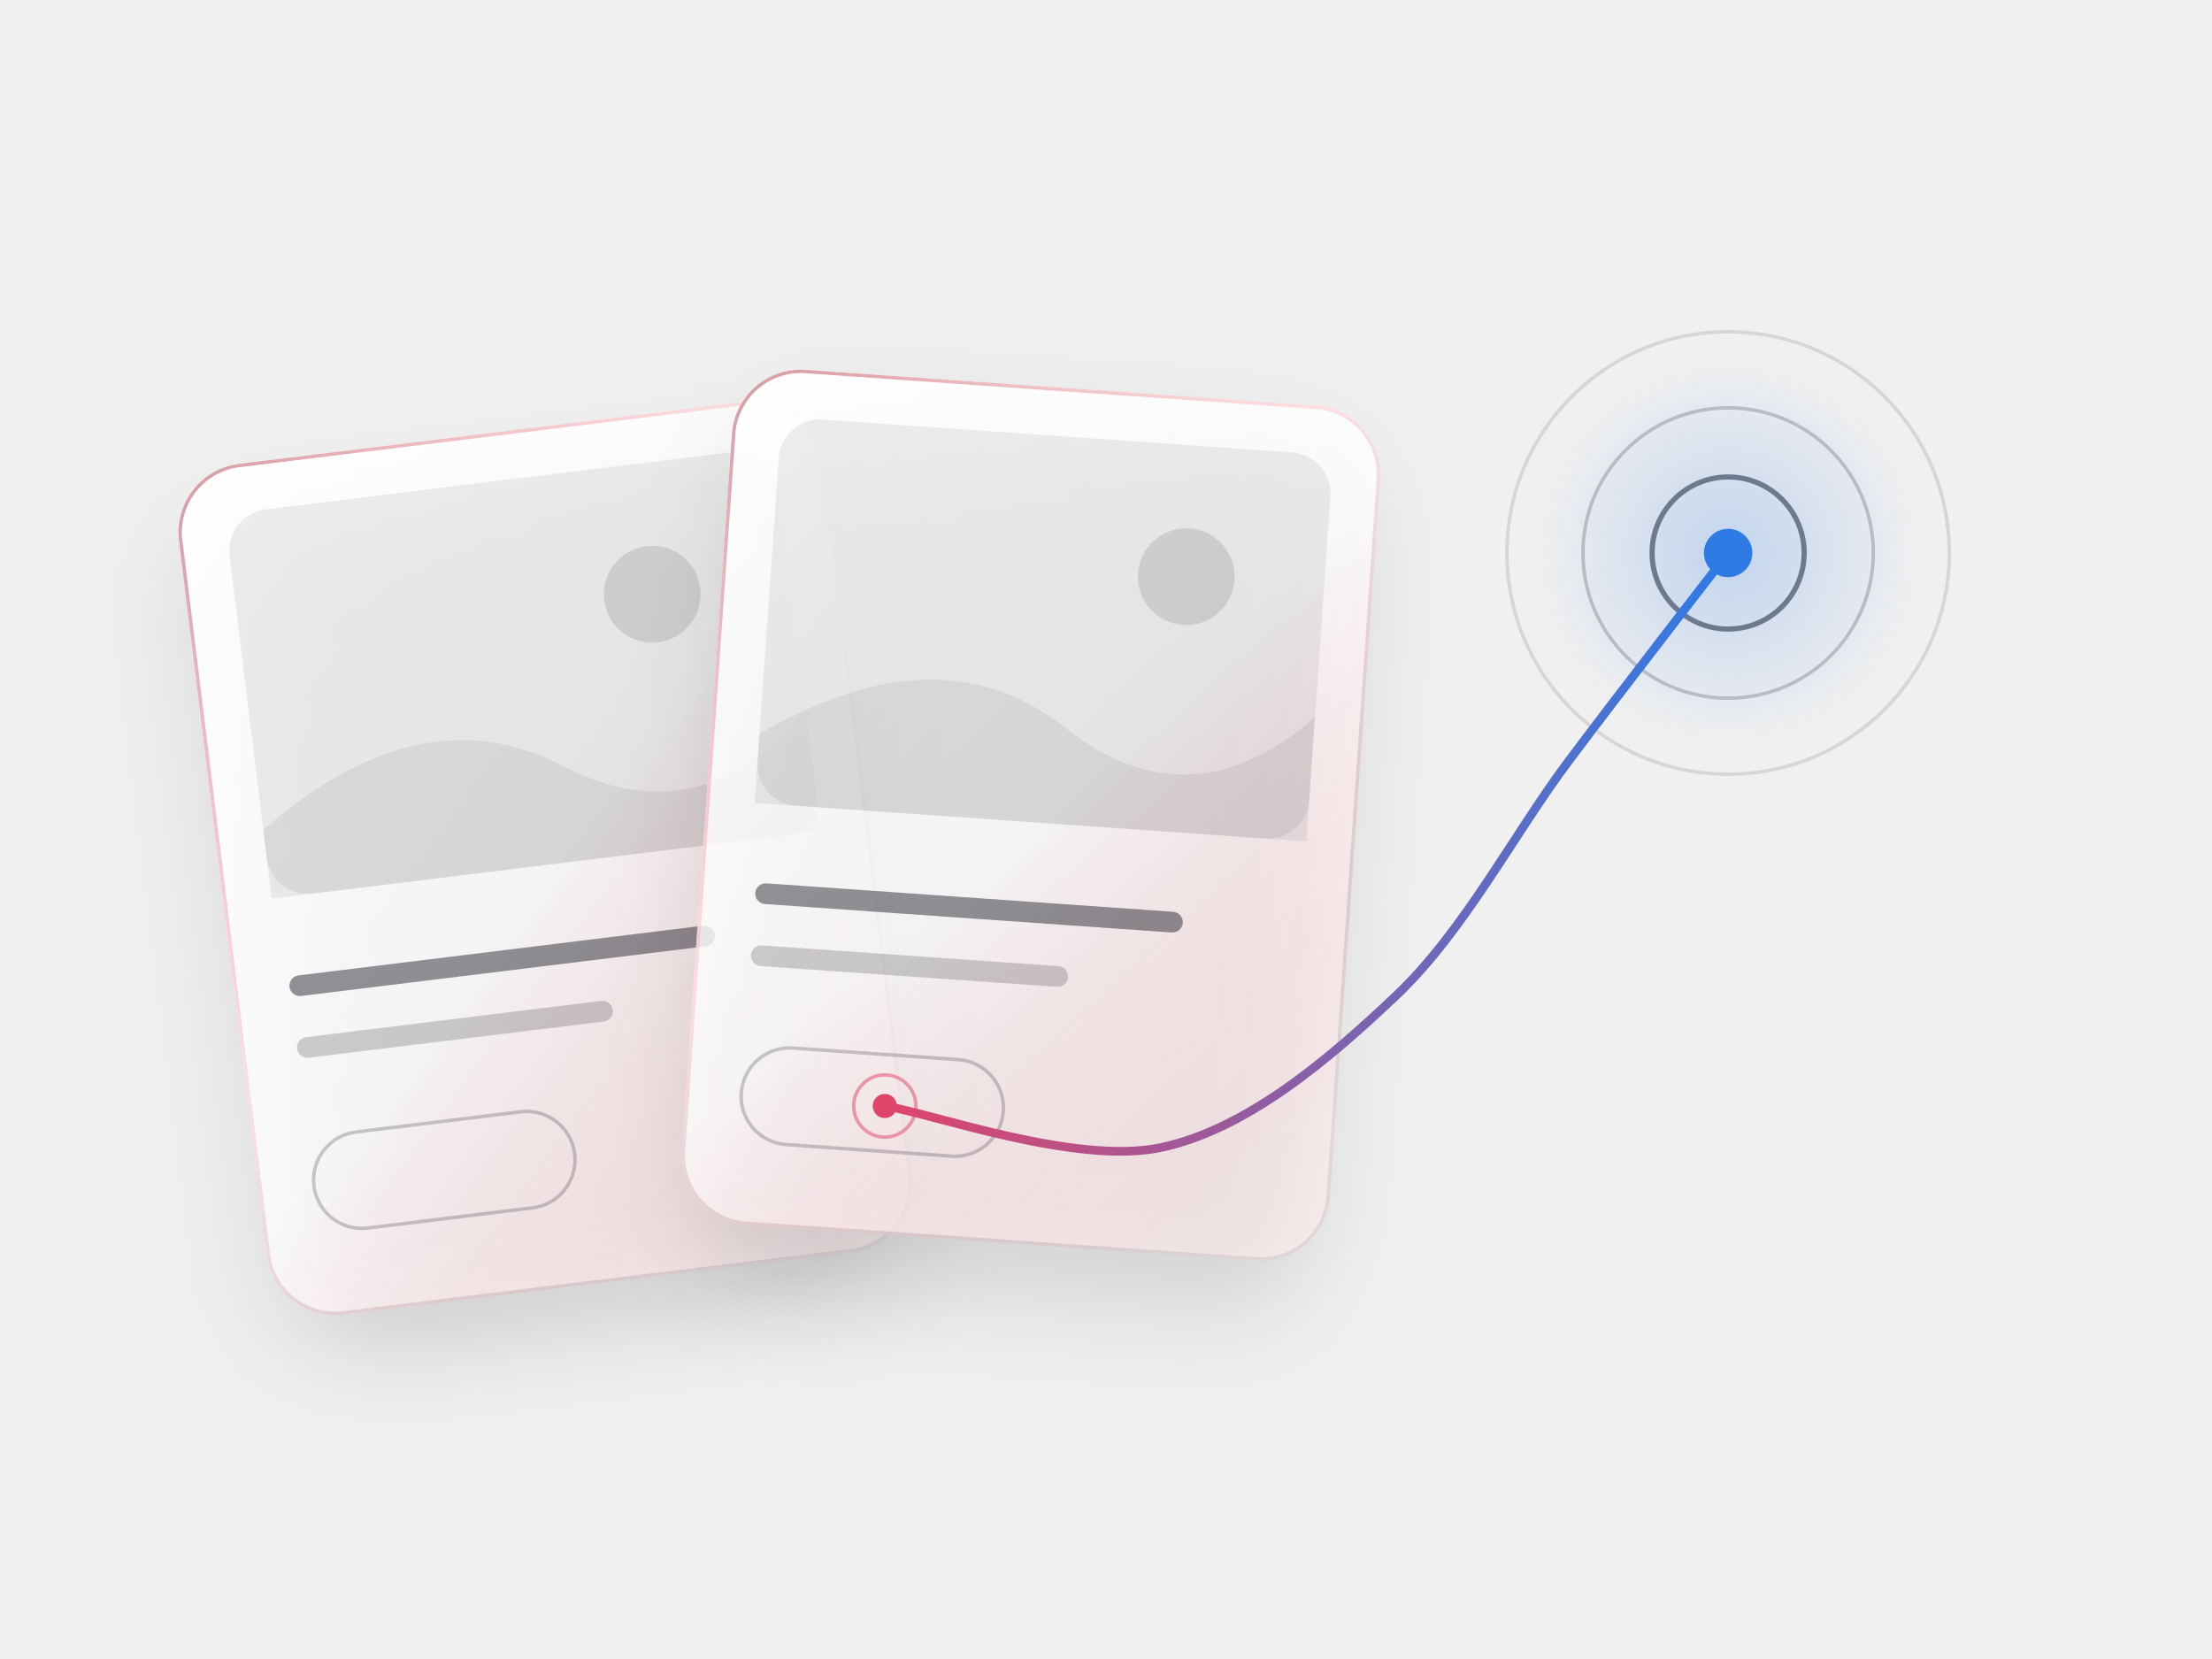
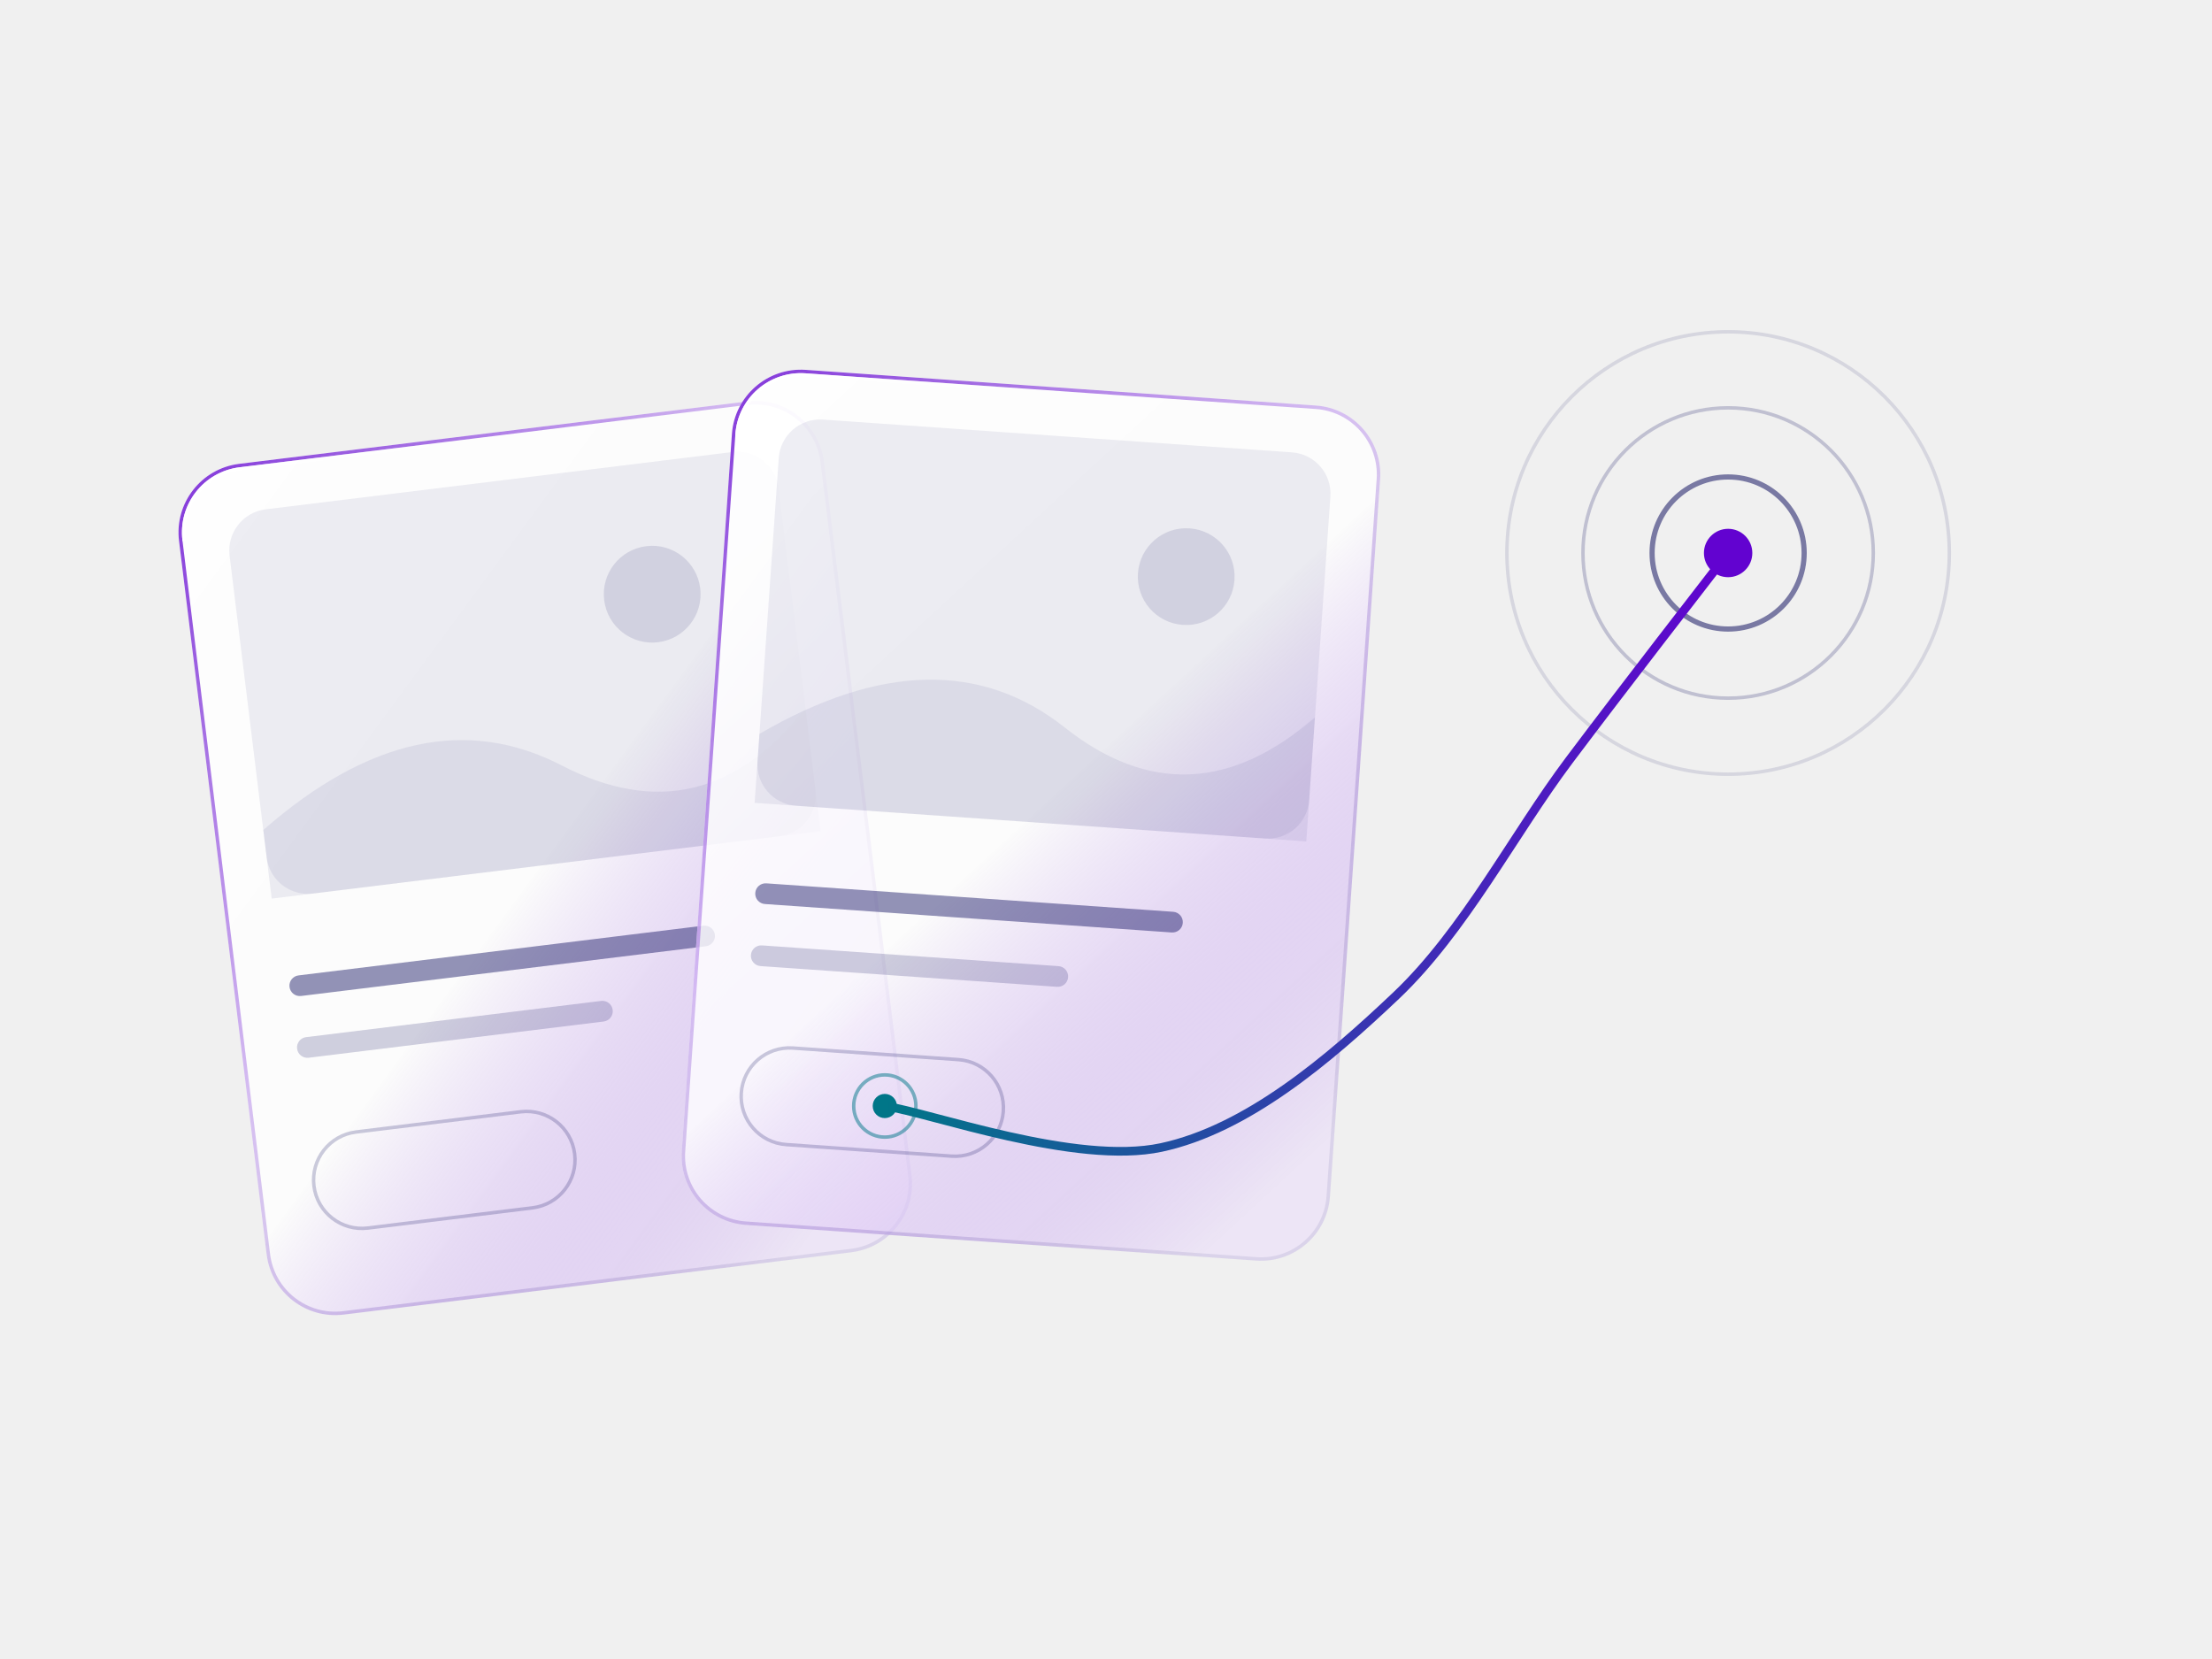
<svg xmlns="http://www.w3.org/2000/svg" width="640" height="480" viewBox="0 0 640 480" fill="none" aria-hidden="true">
  <defs>
    <linearGradient id="oa-illustration-paid-media-glass" x1="0" y1="0" x2="0.8" y2="1">
      <stop offset="0" stop-color="#ffffff" stop-opacity="0.85" />
      <stop offset="0.55" stop-color="#ffffff" stop-opacity="0.5" />
-       <stop offset="1" stop-color="#ffa0aa" stop-opacity="0.12" />
+       <stop offset="1" stop-color="#6203d0" stop-opacity="0.08" />
    </linearGradient>
    <linearGradient id="oa-illustration-paid-media-rim" x1="0" y1="0" x2="0.8" y2="1">
-       <stop offset="0" stop-color="#c9808b" stop-opacity="0.8" />
-       <stop offset="0.45" stop-color="#ffa0aa" stop-opacity="0.3" />
-       <stop offset="1" stop-color="#01030f" stop-opacity="0.08" />
+       <stop offset="0" stop-color="#6203d0" stop-opacity="0.8" />
+       <stop offset="0.45" stop-color="#6203d0" stop-opacity="0.25" />
+       <stop offset="1" stop-color="#020257" stop-opacity="0.08" />
    </linearGradient>
    <linearGradient id="oa-illustration-paid-media-spec" x1="0" x2="1" y1="0" y2="0">
      <stop offset="0" stop-color="#ffffff" stop-opacity="0.9" />
      <stop offset="1" stop-color="#ffffff" stop-opacity="0" />
    </linearGradient>
    <linearGradient id="oa-illustration-paid-media-accent" x1="0" y1="0" x2="1" y2="1">
-       <stop offset="0" stop-color="#e0446b" />
-       <stop offset="1" stop-color="#2f7be6" />
+       <stop offset="0" stop-color="#007688" />
+       <stop offset="1" stop-color="#6203d0" />
    </linearGradient>
-     <radialGradient id="oa-illustration-paid-media-glow">
-       <stop offset="0" stop-color="#2f7be6" stop-opacity="0.24" />
-       <stop offset="1" stop-color="#2f7be6" stop-opacity="0" />
-     </radialGradient>
-     <filter id="oa-illustration-paid-media-soft" x="-50%" y="-50%" width="200%" height="200%">
-       <feGaussianBlur stdDeviation="16" />
-     </filter>
    <linearGradient id="oa-illustration-paid-media-line" x1="256" y1="0" x2="500" y2="0" gradientUnits="userSpaceOnUse">
-       <stop offset="0" stop-color="#e0446b" />
-       <stop offset="1" stop-color="#2f7be6" />
+       <stop offset="0" stop-color="#007688" />
+       <stop offset="1" stop-color="#6203d0" />
    </linearGradient>
  </defs>
  <g>
    <g transform="rotate(-7 160 250)">
      <g>
-         <rect x="70" y="142" width="176" height="242" rx="20" fill="#01030f" fill-opacity="0.14" filter="url(#oa-illustration-paid-media-soft)" />
        <rect x="64" y="124" width="188" height="248" rx="20" fill="#ffffff" fill-opacity="0.55" />
        <rect x="64" y="124" width="188" height="248" rx="20" fill="url(#oa-illustration-paid-media-glass)" />
        <rect x="64.5" y="124.5" width="187" height="247" rx="19.5" stroke="url(#oa-illustration-paid-media-rim)" stroke-width="1" />
        <path d="M65.5 144A18.5 18.5 0 0 1 84 125.5H167.4" stroke="url(#oa-illustration-paid-media-spec)" stroke-linecap="round" />
-         <rect x="78" y="138" width="160" height="112" rx="12" fill="#01030f" fill-opacity="0.07" />
-         <circle cx="198" cy="176" r="14" fill="#01030f" fill-opacity="0.11" />
-         <path d="M78 230Q128 196 166 222T238 214V250H78Z" fill="#01030f" fill-opacity="0.07" />
-         <rect x="80" y="273" width="124" height="6" rx="3" fill="#01030f" fill-opacity="0.42" />
-         <rect x="80" y="291" width="92" height="6" rx="3" fill="#01030f" fill-opacity="0.18" />
-         <rect x="80" y="320" width="76" height="28" rx="14" stroke="#01030f" stroke-opacity="0.2" />
+         <rect x="78" y="138" width="160" height="112" rx="12" fill="#020257" fill-opacity="0.07" />
+         <circle cx="198" cy="176" r="14" fill="#020257" fill-opacity="0.11" />
+         <path d="M78 230Q128 196 166 222T238 214V250H78Z" fill="#020257" fill-opacity="0.07" />
+         <rect x="80" y="273" width="124" height="6" rx="3" fill="#020257" fill-opacity="0.42" />
+         <rect x="80" y="291" width="92" height="6" rx="3" fill="#020257" fill-opacity="0.18" />
+         <rect x="80" y="320" width="76" height="28" rx="14" stroke="#020257" stroke-opacity="0.2" />
      </g>
    </g>
    <g transform="rotate(4 300 240)">
      <g>
-         <rect x="210" y="130" width="176" height="242" rx="20" fill="#01030f" fill-opacity="0.14" filter="url(#oa-illustration-paid-media-soft)" />
        <rect x="204" y="112" width="188" height="248" rx="20" fill="#ffffff" fill-opacity="0.55" />
        <rect x="204" y="112" width="188" height="248" rx="20" fill="url(#oa-illustration-paid-media-glass)" />
        <rect x="204.5" y="112.5" width="187" height="247" rx="19.5" stroke="url(#oa-illustration-paid-media-rim)" stroke-width="1" />
        <path d="M205.5 132A18.5 18.5 0 0 1 224 113.5H307.4" stroke="url(#oa-illustration-paid-media-spec)" stroke-linecap="round" />
-         <rect x="218" y="126" width="160" height="112" rx="12" fill="#01030f" fill-opacity="0.07" />
-         <circle cx="338" cy="164" r="14" fill="#01030f" fill-opacity="0.11" />
-         <path d="M218 218Q268 184 306 210T378 202V238H218Z" fill="#01030f" fill-opacity="0.07" />
-         <rect x="220" y="261" width="124" height="6" rx="3" fill="#01030f" fill-opacity="0.42" />
-         <rect x="220" y="279" width="92" height="6" rx="3" fill="#01030f" fill-opacity="0.18" />
-         <rect x="220" y="308" width="76" height="28" rx="14" stroke="#01030f" stroke-opacity="0.2" />
+         <rect x="218" y="126" width="160" height="112" rx="12" fill="#020257" fill-opacity="0.07" />
+         <circle cx="338" cy="164" r="14" fill="#020257" fill-opacity="0.11" />
+         <path d="M218 218Q268 184 306 210T378 202V238H218Z" fill="#020257" fill-opacity="0.07" />
+         <rect x="220" y="261" width="124" height="6" rx="3" fill="#020257" fill-opacity="0.42" />
+         <rect x="220" y="279" width="92" height="6" rx="3" fill="#020257" fill-opacity="0.18" />
+         <rect x="220" y="308" width="76" height="28" rx="14" stroke="#020257" stroke-opacity="0.2" />
      </g>
    </g>
  </g>
-   <g stroke="#01030f" stroke-width="1">
+   <g stroke="#020257" stroke-width="1">
    <circle cx="500" cy="160" r="64" stroke-opacity="0.11" />
    <circle cx="500" cy="160" r="42" stroke-opacity="0.2" />
    <circle cx="500" cy="160" r="22" stroke-opacity="0.5" stroke-width="1.5" />
  </g>
  <g>
-     <circle cx="256" cy="320" r="9" stroke="#e0446b" stroke-opacity="0.5" stroke-width="1" />
-     <circle cx="256" cy="320" r="3.5" fill="#e0446b" />
+     <circle cx="256" cy="320" r="9" stroke="#007688" stroke-opacity="0.5" stroke-width="1" />
+     <circle cx="256" cy="320" r="3.5" fill="#007688" />
  </g>
  <path d="M256 320C269.3 322 311.3 337.3 336 332C360.7 326.7 384.3 306.7 404 288C423.7 269.3 438 241.3 454 220C470 198.7 492.3 170 500 160" stroke="url(#oa-illustration-paid-media-line)" stroke-width="2.5" stroke-linecap="round" />
  <g>
-     <circle cx="500" cy="160" r="56" fill="url(#oa-illustration-paid-media-glow)" />
-     <circle cx="500" cy="160" r="7" fill="#2f7be6" />
+     <circle cx="500" cy="160" r="7" fill="#6203d0" />
  </g>
</svg>
